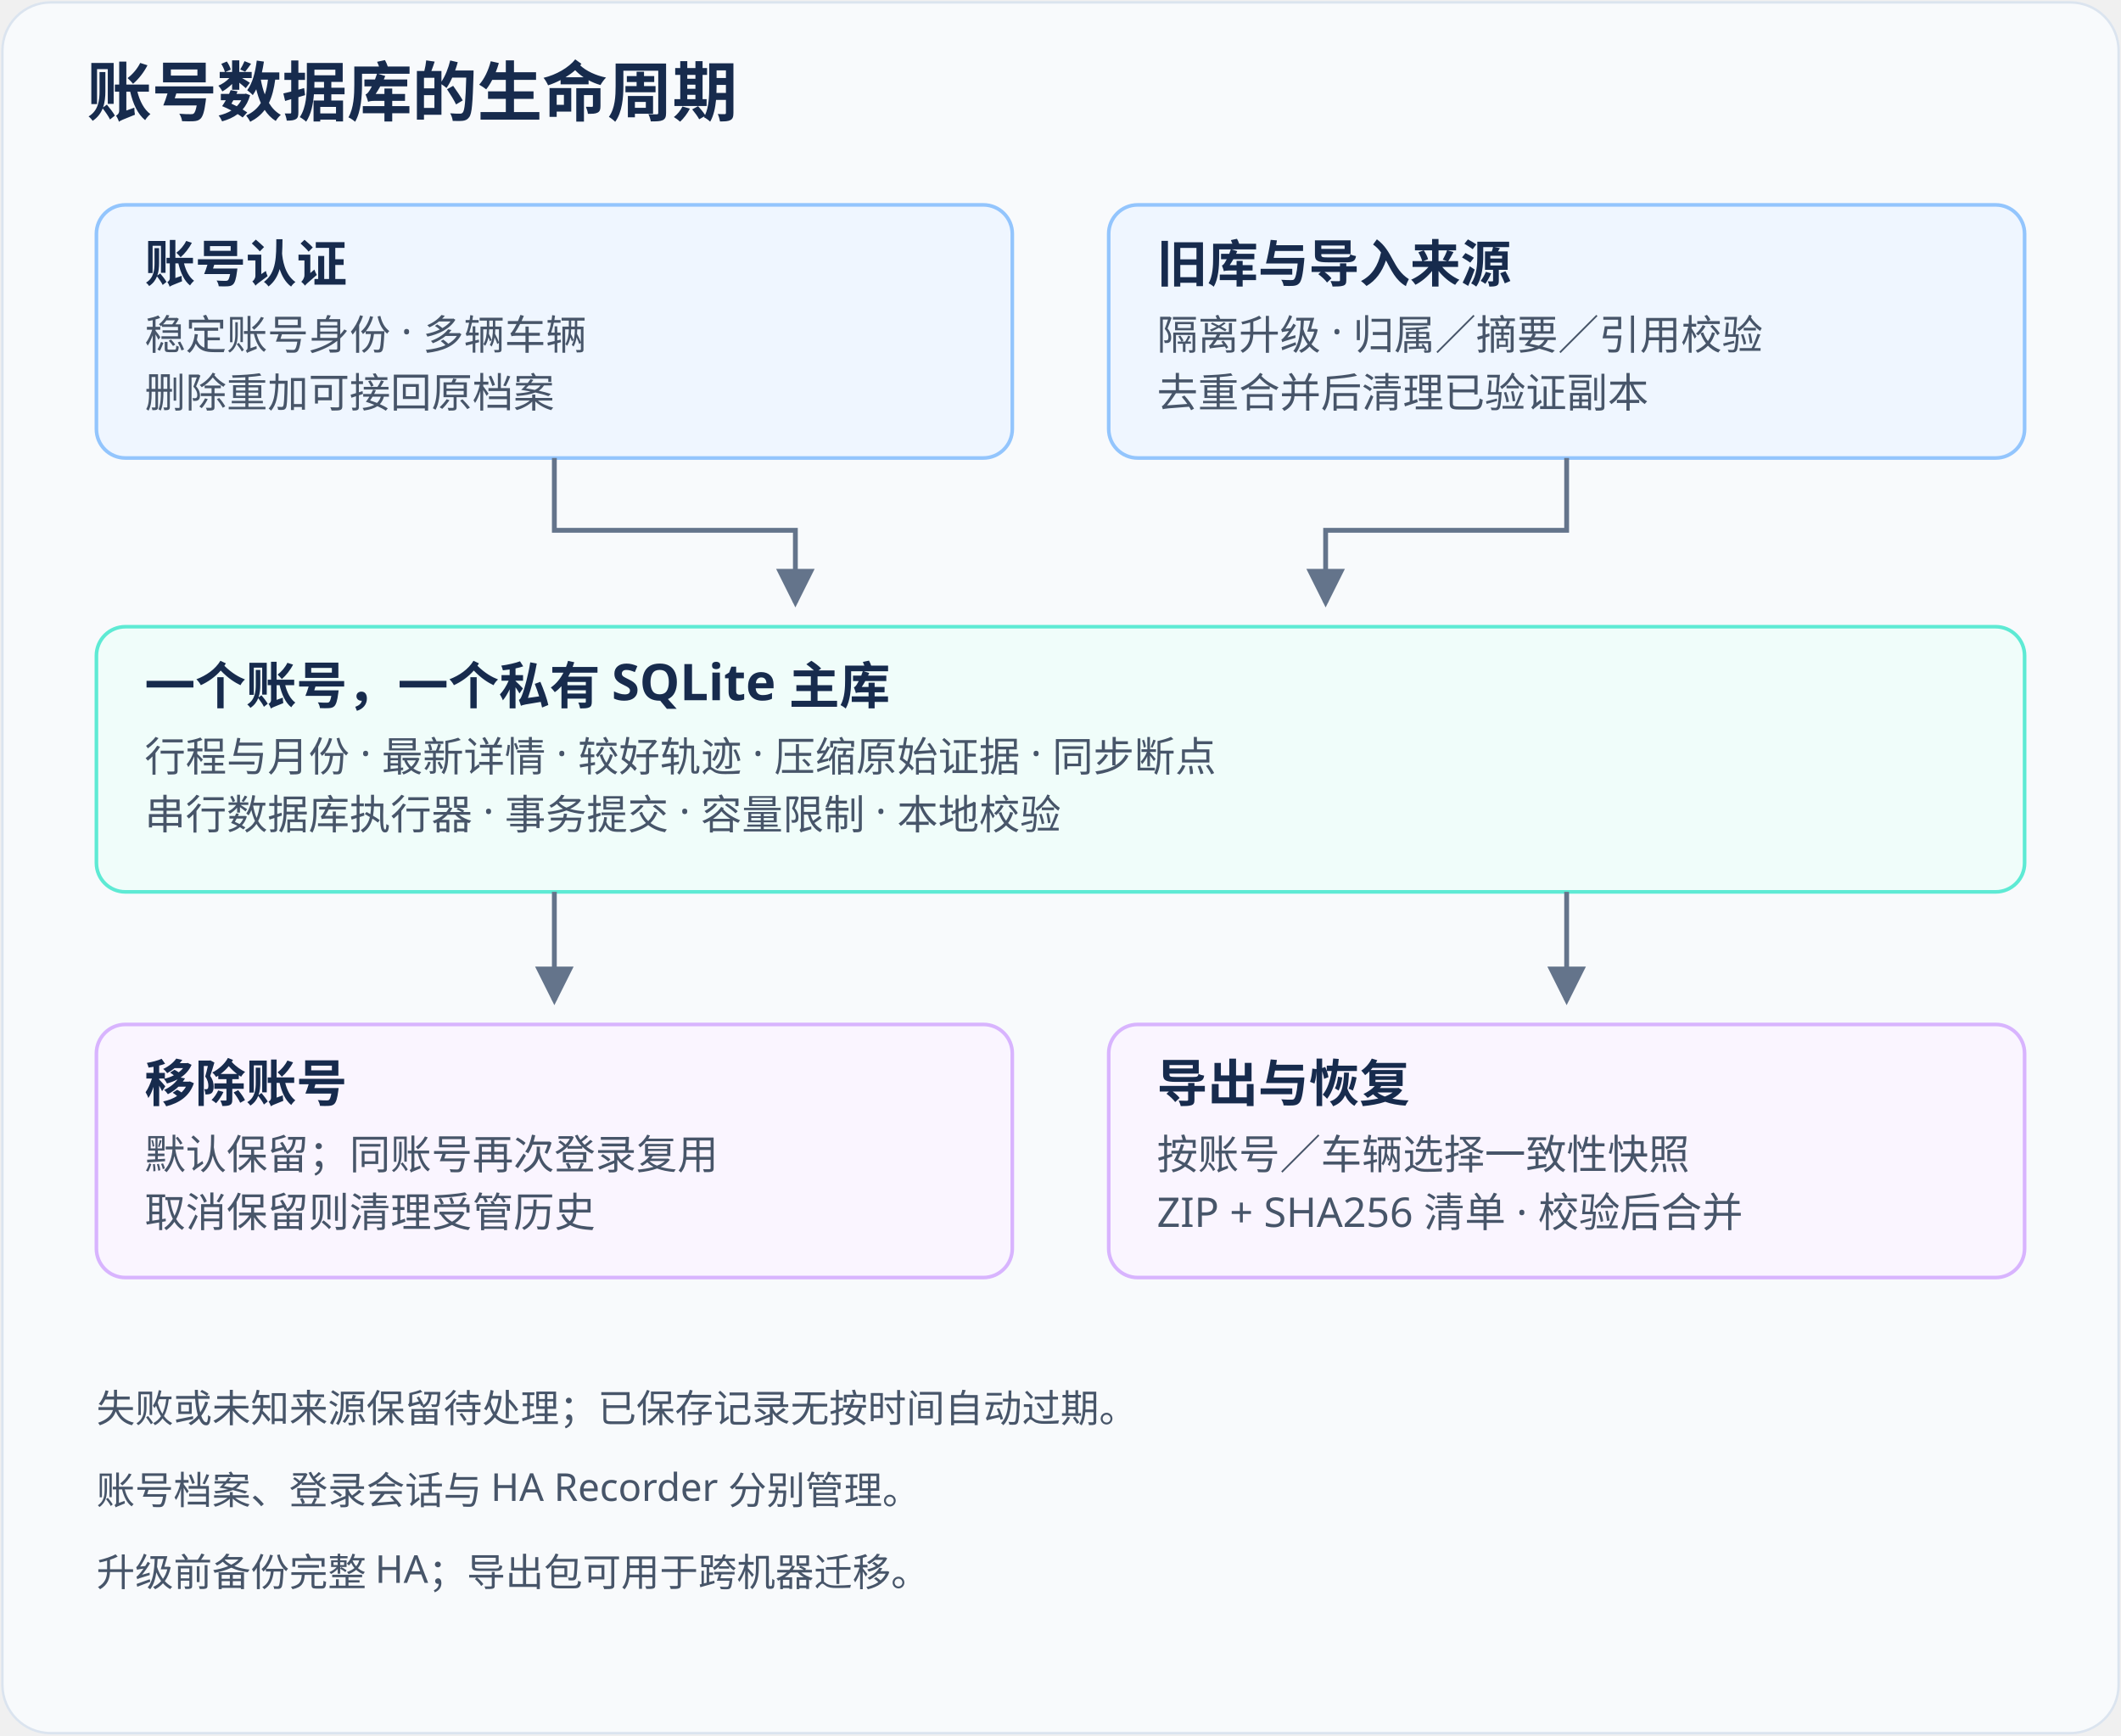
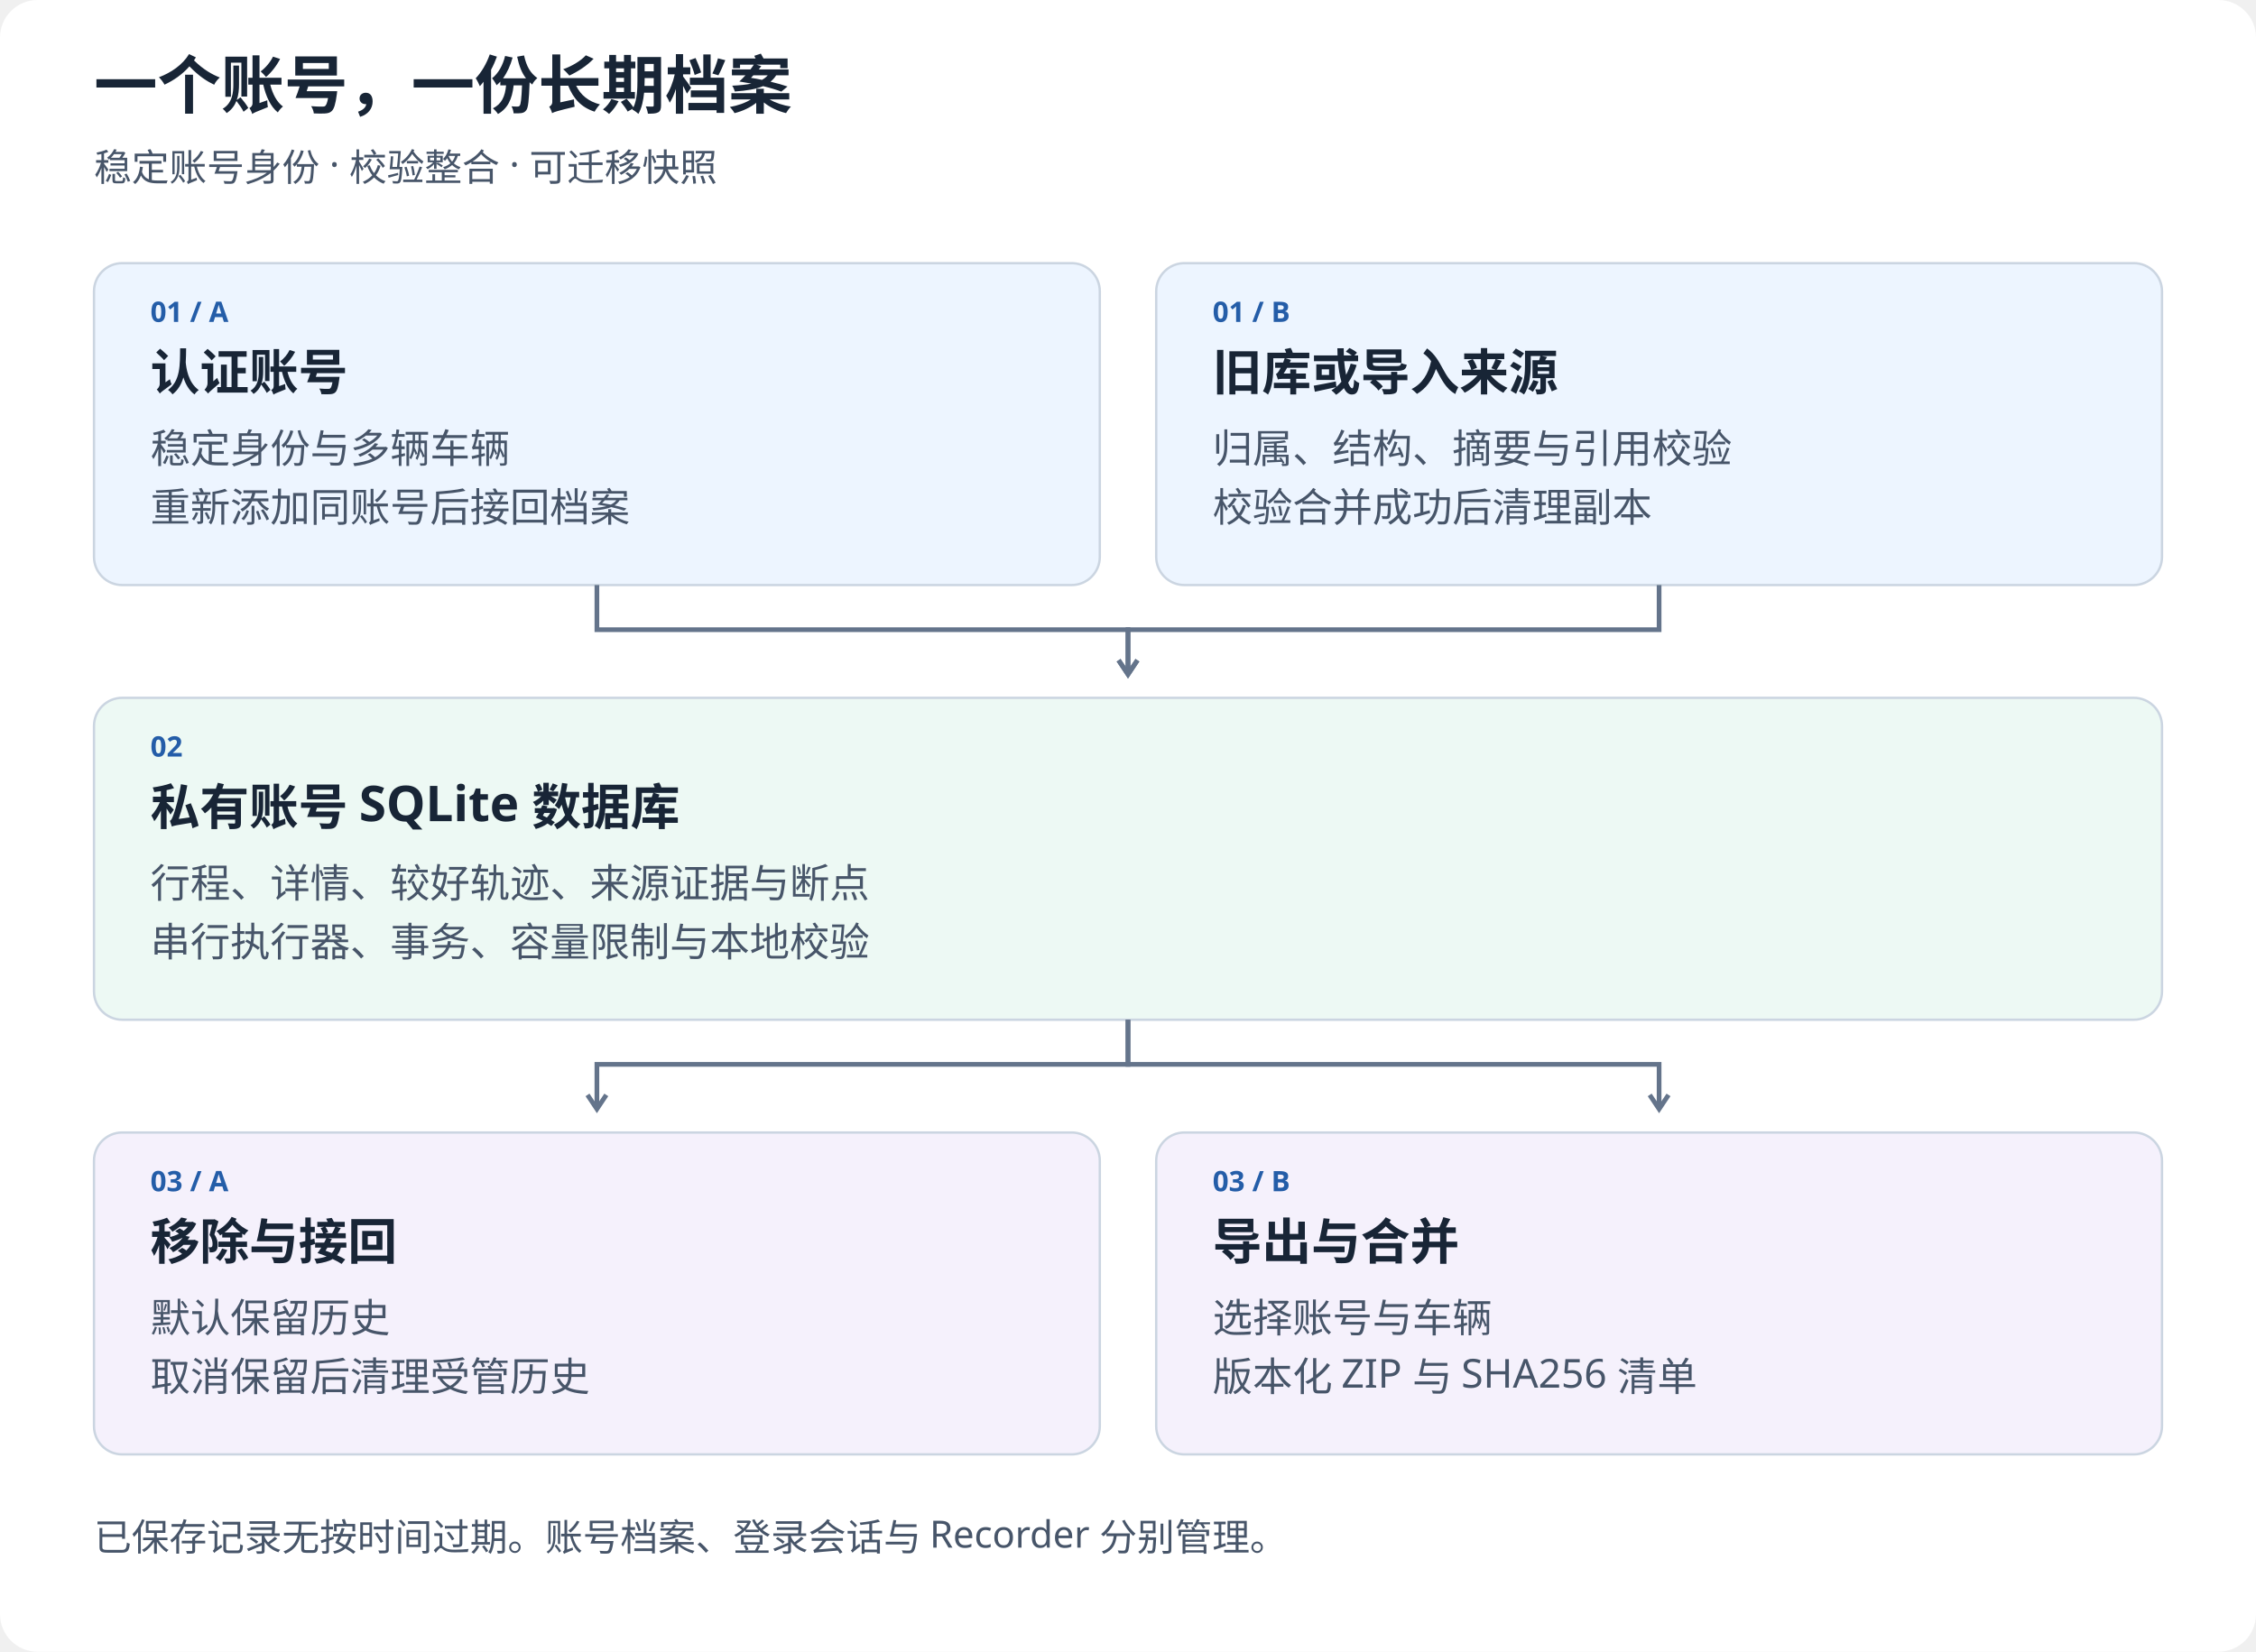
- <svg xmlns="http://www.w3.org/2000/svg" width="880" height="720" viewBox="0 0 880 720" role="img" aria-labelledby="title desc" xml:lang="zh-Hans">
-   <defs>
-     <marker id="arrow" markerWidth="8" markerHeight="8" refX="7" refY="4" orient="auto-start-reverse">
-       <path d="M0 0 L8 4 L0 8 Z" fill="#64748b" />
-     </marker>
-   </defs>
-   <style>
-   text {font-family: -apple-system, BlinkMacSystemFont, 'Segoe UI', 'Noto Sans',
-     'Noto Sans CJK SC', 'PingFang SC', 'Microsoft YaHei', sans-serif; fill: #172b4d}
-   .title {font-size: 27px; font-weight: 700}
-   .label {font-size: 21px; font-weight: 650}
-   .body {font-size: 17px; fill: #475569}
-   .foot {font-size: 16px; fill: #475569}
-   .page {fill: #f8fafc; stroke: #dbe4ef}
-   .card {fill: #fff; stroke: #cbd5e1; stroke-width: 1.5}
-   .blue {fill: #eff6ff; stroke: #93c5fd}
-   .green {fill: #f0fdfa; stroke: #5eead4}
-   .purple {fill: #faf5ff; stroke: #d8b4fe}
-   .line {fill: none; stroke: #64748b; stroke-width: 2; marker-end: url(#arrow)}
- </style>
-   <rect class="page" x="1" y="1" width="878" height="718" rx="20" />
-   <text class="title" x="36" y="48">账号数据库的生命周期</text>
-   <rect class="card blue" x="40" y="85" width="380" height="105" rx="12" />
-   <text class="label" x="60" y="117">账号认证</text>
-   <text class="body" x="60" y="145">稳定账号身份 · 多辆车辆</text>
-   <text class="body" x="60" y="169">删除重加可接回原档案</text>
-   <rect class="card blue" x="460" y="85" width="380" height="105" rx="12" />
-   <text class="label" x="480" y="117">旧库与导入来源</text>
-   <text class="body" x="480" y="145">隔离升级 · 归属／摘要／引用校验</text>
-   <text class="body" x="480" y="169">去重合并后清理已验证副本</text>
-   <path class="line" d="M 230 190 V 220 H 330 V 250" />
-   <path class="line" d="M 650 190 V 220 H 550 V 250" />
-   <rect class="card green" x="40" y="260" width="800" height="110" rx="12" />
-   <text class="label" x="60" y="292">一个账号，一个私有 SQLite 主库</text>
-   <text class="body" x="60" y="320">行程与月份 · 最新详情 · 较好轨迹 · 压缩原始证据 · 同步断点</text>
-   <text class="body" x="60" y="344">串行数据库执行器 · 事务提交 · 容量限制 · 本地校验</text>
-   <path class="line" d="M 230 370 V 415" />
-   <path class="line" d="M 650 370 V 415" />
-   <rect class="card purple" x="40" y="425" width="380" height="105" rx="12" />
-   <text class="label" x="60" y="457">移除账号</text>
-   <text class="body" x="60" y="485">默认保留；同账号再次登录复用</text>
-   <text class="body" x="60" y="509">取消保留则清理受管历史</text>
-   <rect class="card purple" x="460" y="425" width="380" height="105" rx="12" />
-   <text class="label" x="480" y="457">导出与恢复</text>
-   <text class="body" x="480" y="485">按账号／车辆选择一致性快照</text>
-   <text class="body" x="480" y="509">ZIP + SHA256 清单 · 校验后合并</text>
-   <text class="foot" x="40" y="590">失败或未知来源保留待处理；已保存记录无按时间自动过期。</text>
-   <text class="foot" x="40" y="624">账号档案、登录会话与 HA Recorder 分别管理。</text>
-   <text class="foot" x="40" y="658">升级前备份完整 HA；导出包可用于跨机器迁移。</text>
+ <svg xmlns="http://www.w3.org/2000/svg" width="960" height="703" viewBox="0 0 960 703" role="img" aria-labelledby="title desc" xml:lang="zh-Hans">
+   <style>text {font-family: -apple-system, BlinkMacSystemFont, "Segoe UI", "Noto Sans", "PingFang SC", "Microsoft YaHei", sans-serif}</style>
+   <rect width="960" height="703" rx="16" fill="#ffffff" />
+   <text x="40" y="46" font-size="27" font-weight="700" fill="#182536">一个账号，一份长期档案</text>
+   <text x="40" y="77" font-size="16" font-weight="400" fill="#475569">稳定账号身份 · 校验整合 · 可迁移快照</text>
+   <rect x="40" y="112" width="428" height="137" rx="12" fill="#edf5ff" stroke="#cbd5e1" />
+   <text x="64" y="137" font-size="12" font-weight="700" fill="#245da8">01 / A</text>
+   <text x="64" y="166" font-size="21" font-weight="650" fill="#182536">认证账号</text>
+   <text x="64" y="197" font-size="17" font-weight="400" fill="#475569">稳定身份与多辆车辆</text>
+   <text x="64" y="222" font-size="17" font-weight="400" fill="#475569">重新添加同账号后接回档案</text>
+   <rect x="492" y="112" width="428" height="137" rx="12" fill="#edf5ff" stroke="#cbd5e1" />
+   <text x="516" y="137" font-size="12" font-weight="700" fill="#245da8">01 / B</text>
+   <text x="516" y="166" font-size="21" font-weight="650" fill="#182536">旧库或导入来源</text>
+   <text x="516" y="197" font-size="17" font-weight="400" fill="#475569">归属、结构、摘要与引用校验</text>
+   <text x="516" y="222" font-size="17" font-weight="400" fill="#475569">校验合并成功后清理副本</text>
+   <path d="M254 249 V268 H480 V287" fill="none" stroke="#64748b" stroke-width="2" />
+   <path d="M476 281 L480 287 L484 281" fill="none" stroke="#64748b" stroke-width="2" />
+   <path d="M706 249 V268 H480 V287" fill="none" stroke="#64748b" stroke-width="2" />
+   <path d="M476 281 L480 287 L484 281" fill="none" stroke="#64748b" stroke-width="2" />
+   <rect x="40" y="297" width="880" height="137" rx="12" fill="#edf9f4" stroke="#cbd5e1" />
+   <text x="64" y="322" font-size="12" font-weight="700" fill="#245da8">02</text>
+   <text x="64" y="351" font-size="21" font-weight="650" fill="#182536">私有账号 SQLite 数据库</text>
+   <text x="64" y="382" font-size="17" font-weight="400" fill="#475569">行程、详情、较好轨迹、来源证据与断点</text>
+   <text x="64" y="407" font-size="17" font-weight="400" fill="#475569">串行执行器、事务、容量限制与本地校验</text>
+   <path d="M480 434 V453 H254 V472" fill="none" stroke="#64748b" stroke-width="2" />
+   <path d="M250 466 L254 472 L258 466" fill="none" stroke="#64748b" stroke-width="2" />
+   <path d="M480 434 V453 H706 V472" fill="none" stroke="#64748b" stroke-width="2" />
+   <path d="M702 466 L706 472 L710 466" fill="none" stroke="#64748b" stroke-width="2" />
+   <rect x="40" y="482" width="428" height="137" rx="12" fill="#f5f1fc" stroke="#cbd5e1" />
+   <text x="64" y="507" font-size="12" font-weight="700" fill="#245da8">03 / A</text>
+   <text x="64" y="536" font-size="21" font-weight="650" fill="#182536">移除与接回</text>
+   <text x="64" y="567" font-size="17" font-weight="400" fill="#475569">默认保留历史</text>
+   <text x="64" y="592" font-size="17" font-weight="400" fill="#475569">取消保留后清理受管历史</text>
+   <rect x="492" y="482" width="428" height="137" rx="12" fill="#f5f1fc" stroke="#cbd5e1" />
+   <text x="516" y="507" font-size="12" font-weight="700" fill="#245da8">03 / B</text>
+   <text x="516" y="536" font-size="21" font-weight="650" fill="#182536">导出与合并</text>
+   <text x="516" y="567" font-size="17" font-weight="400" fill="#475569">选择账号与车辆</text>
+   <text x="516" y="592" font-size="17" font-weight="400" fill="#475569">版本化 ZIP 与 SHA256 清单</text>
+   <text x="40" y="660" font-size="16" font-weight="400" fill="#475569">已保存记录无按时间过期。账号档案、登录会话与 Recorder 分别管理。</text>
</svg>
